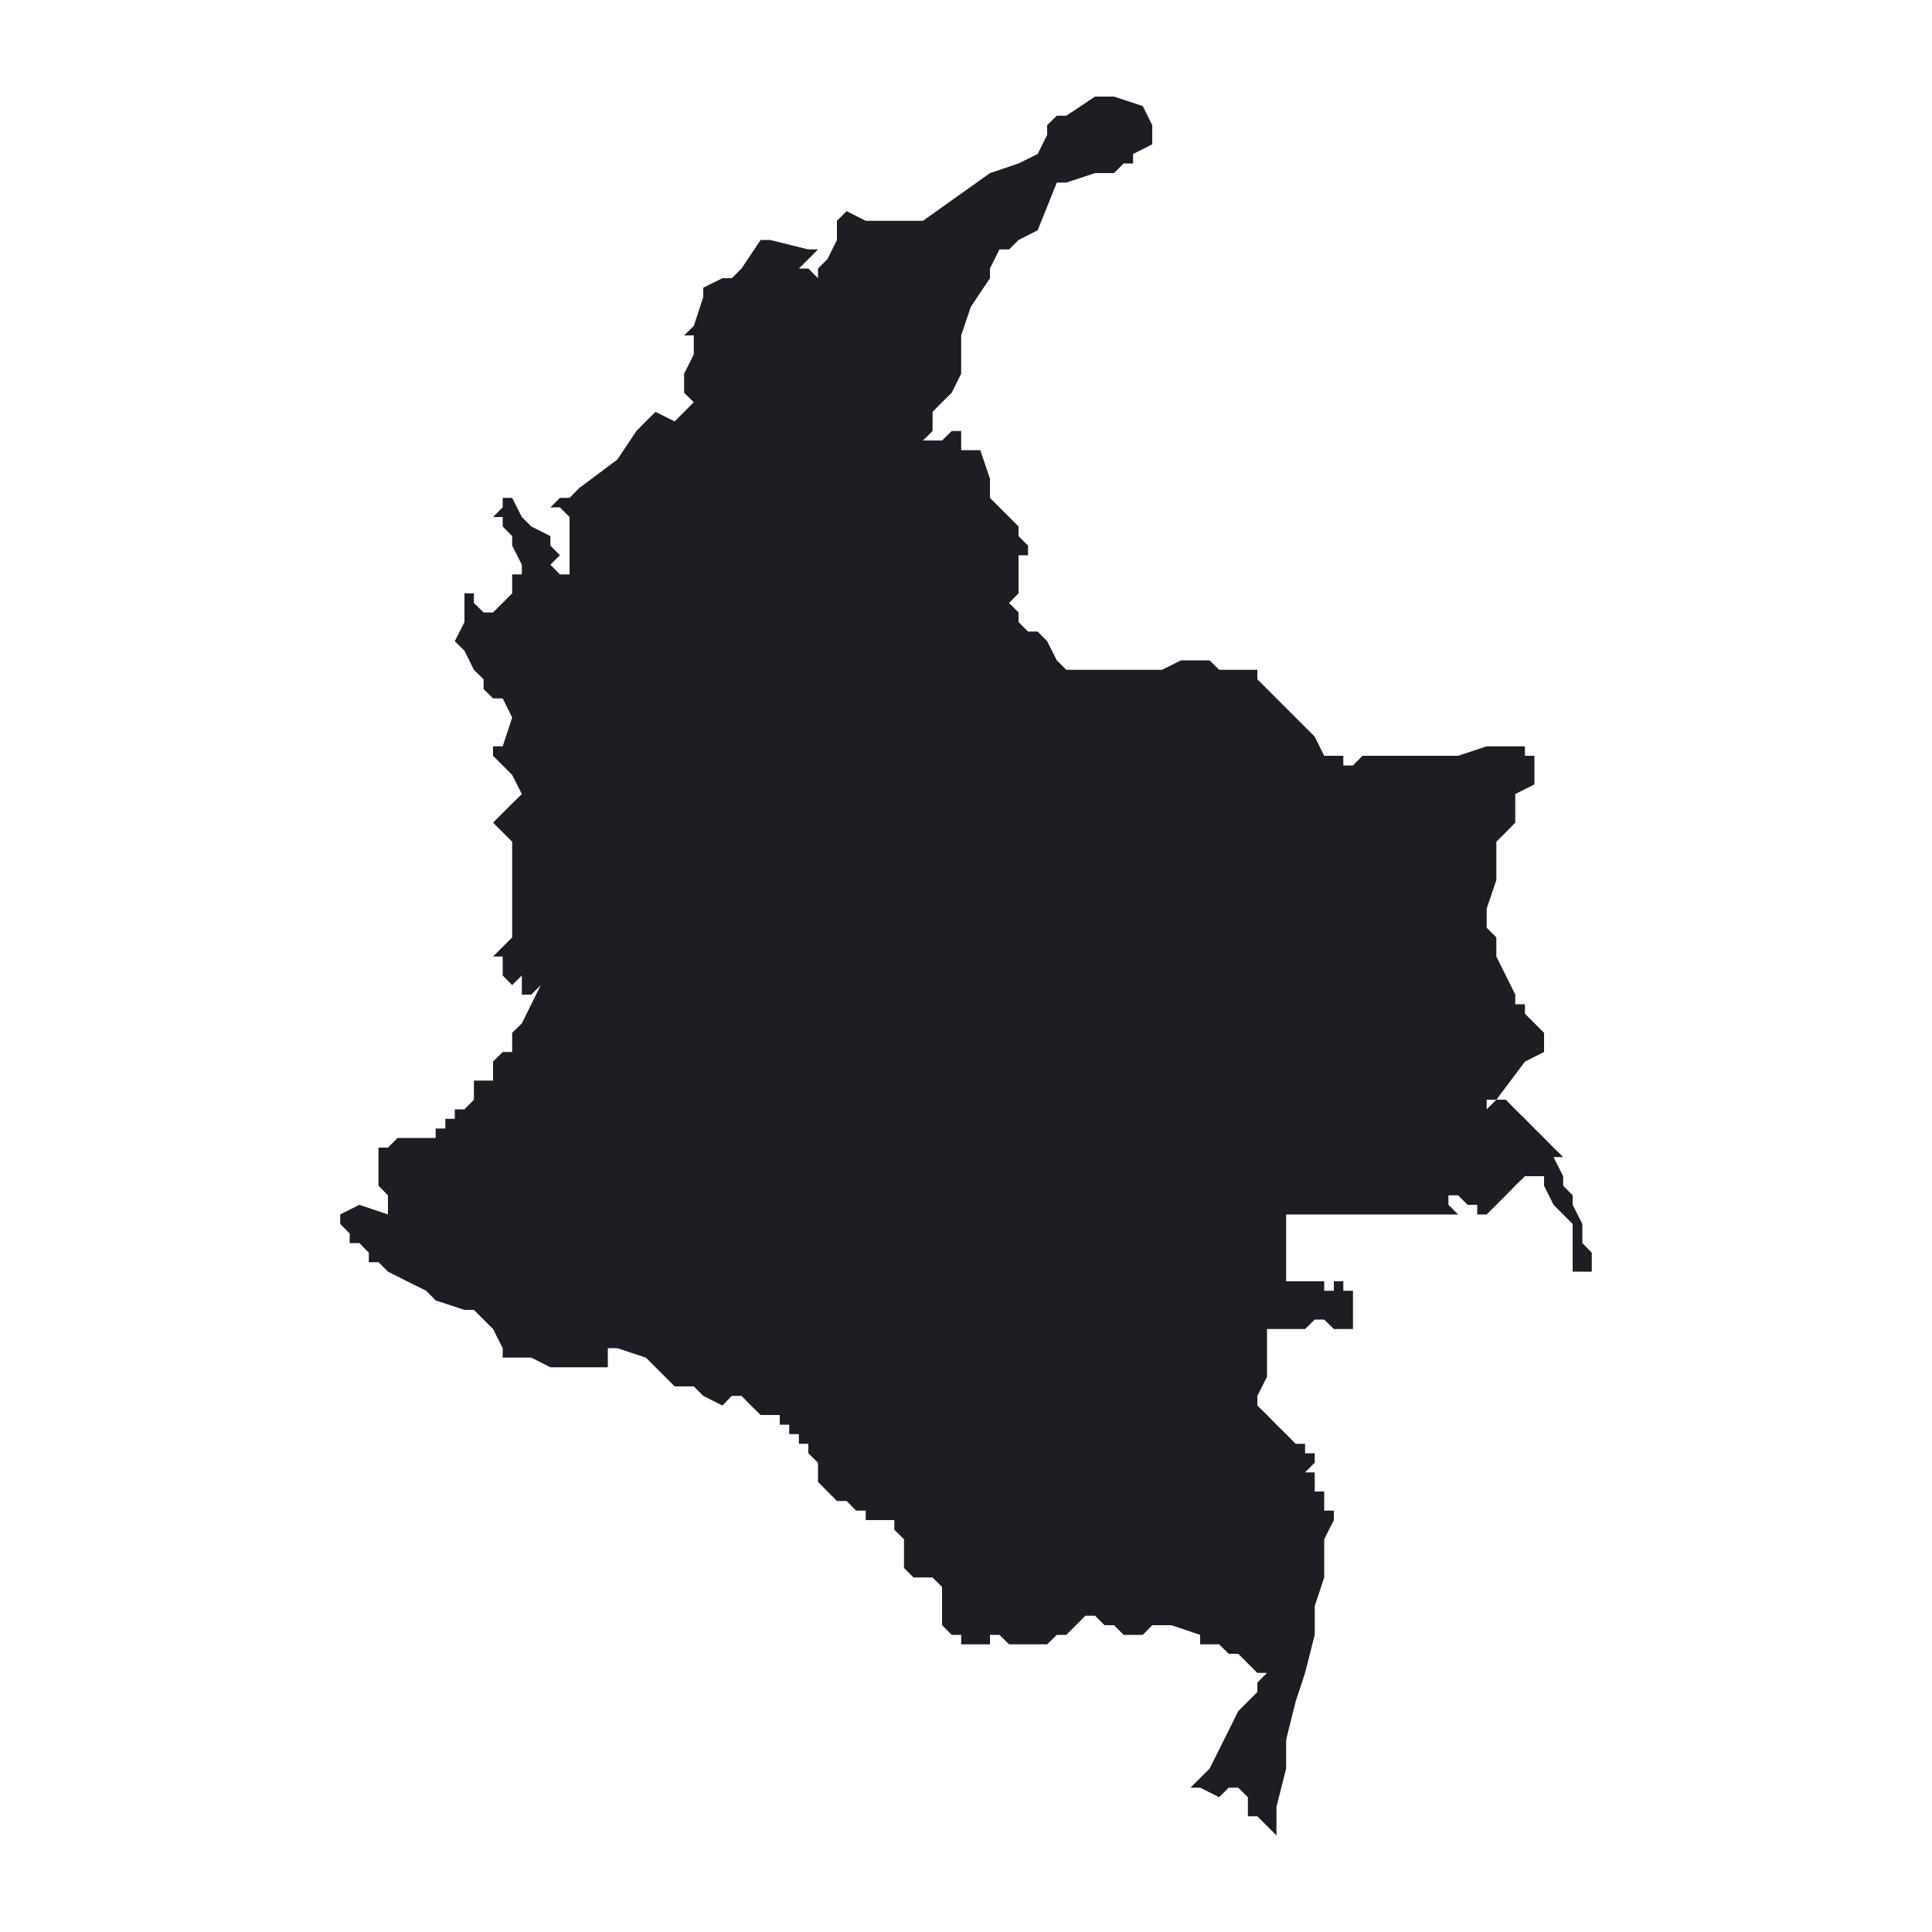
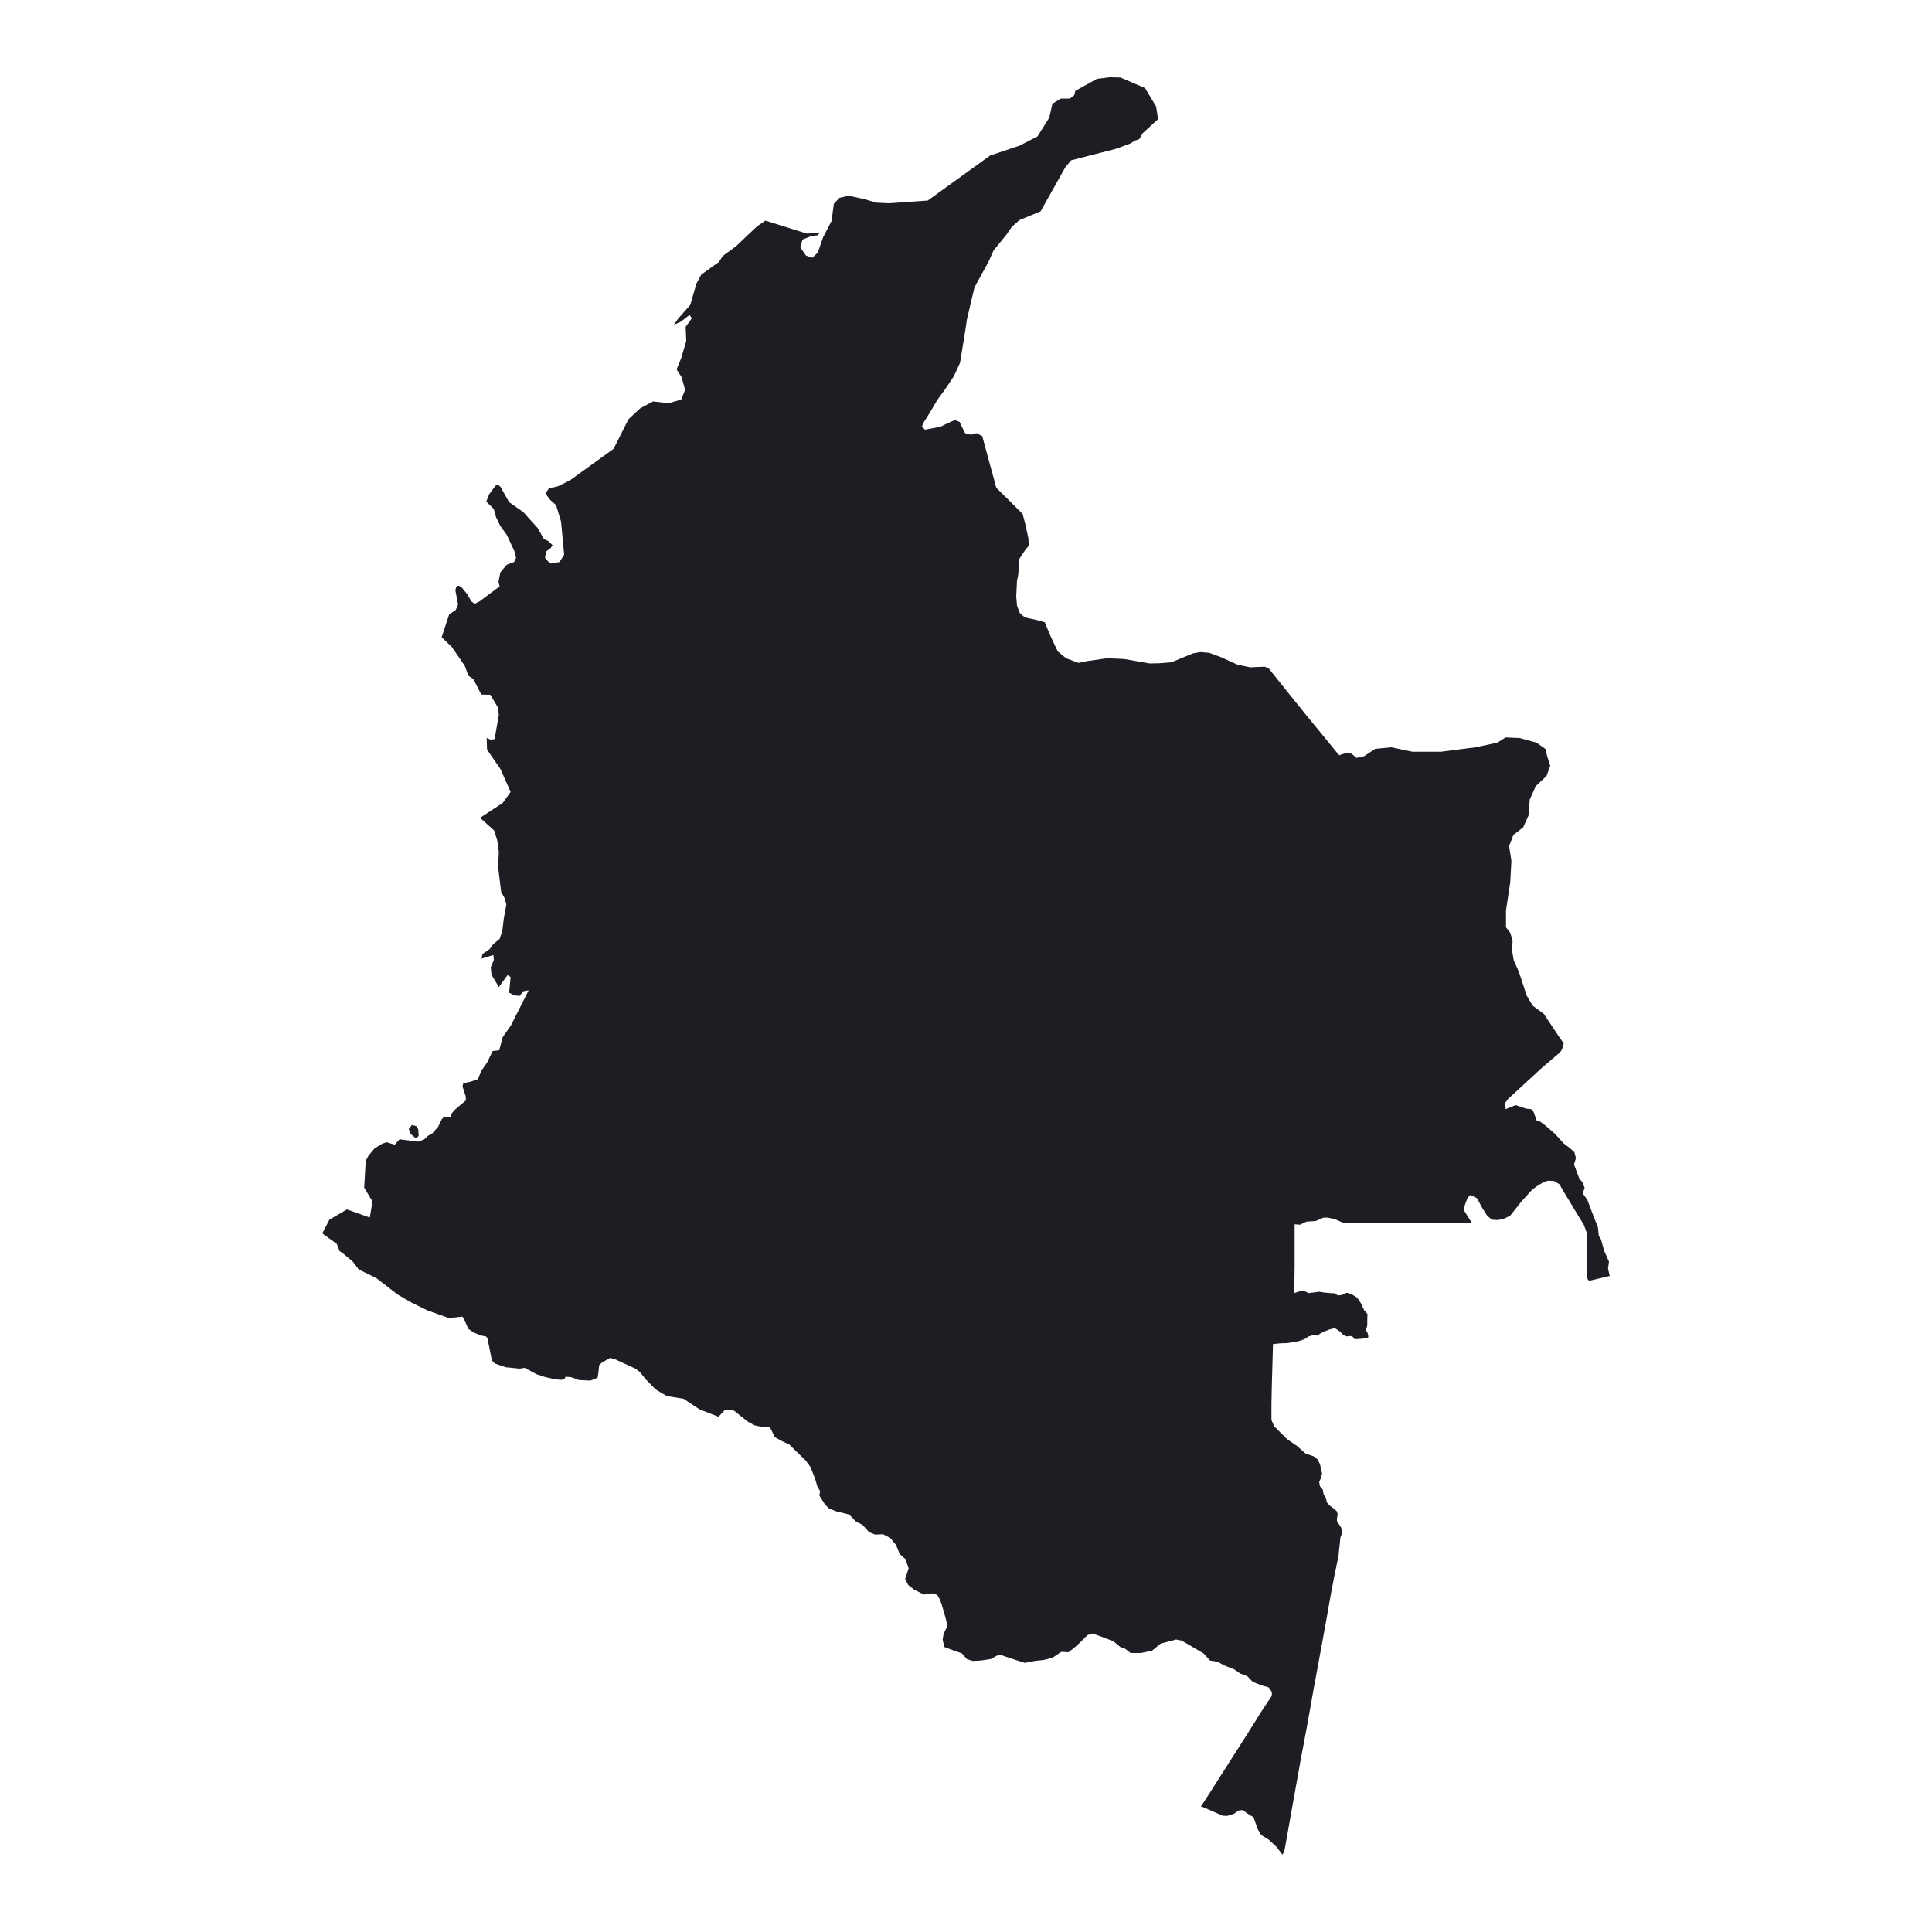
<svg xmlns="http://www.w3.org/2000/svg" viewBox="0 0 100 100">
  <rect width="100" height="100" fill="#ffffff" />
-   <path d="M58.65,8.46L58.65,8.46L58.16,8.46L57.66,8.96L56.68,8.96L55.19,9.45L54.70,9.45L53.71,11.92L52.72,12.42L52.23,12.91L51.73,12.91L51.24,13.90L51.24,14.40L50.25,15.88L49.75,17.36L49.75,18.35L49.75,19.34L49.26,20.33L48.76,20.82L48.27,21.32L48.27,22.31L47.77,22.80L47.77,22.80L47.77,22.80L48.76,22.80L48.76,22.80L49.26,22.31L49.75,22.31L49.75,23.30L50.25,23.30L50.25,23.30L50.74,23.30L51.24,24.78L51.24,25.77L52.23,26.76L52.72,27.25L52.72,27.75L53.21,28.24L53.21,28.74L52.72,28.74L52.72,29.23L52.72,30.22L52.72,30.71L52.23,31.21L52.72,31.70L52.72,32.20L52.72,32.20L53.21,32.69L53.71,32.69L54.20,33.19L54.70,34.18L55.19,34.67L55.69,34.67L56.18,34.67L57.17,34.67L57.66,34.67L59.15,34.67L59.64,34.67L60.14,34.67L61.13,34.18L61.62,34.18L62.12,34.18L62.61,34.18L63.10,34.67L63.60,34.67L64.09,34.67L64.59,34.67L65.08,34.67L65.08,35.16L66.07,36.15L67.06,37.14L68.05,38.13L68.54,39.12L68.54,39.12L69.04,39.12L69.53,39.12L69.53,39.62L70.03,39.62L70.52,39.12L71.51,39.12L72.50,39.12L73.98,39.12L75.47,39.12L76.95,38.63L76.95,38.63L77.94,38.63L78.93,38.63L78.93,39.12L79.42,39.12L79.42,40.11L79.42,40.60L78.43,41.10L78.43,41.59L78.43,42.58L77.94,43.08L77.45,43.57L77.45,44.07L77.45,44.56L77.45,45.55L76.95,47.03L76.95,48.02L77.45,48.52L77.45,48.52L77.45,49.01L77.45,49.51L77.94,50.49L78.43,51.48L78.43,51.98L78.93,51.98L78.93,52.47L79.92,53.46L79.92,53.96L79.92,53.96L79.92,54.45L79.92,54.45L78.93,54.95L77.45,56.92L76.95,56.92L76.95,57.42L77.45,56.92L77.94,56.92L78.43,57.42L78.43,57.42L78.93,57.91L78.93,57.91L78.93,57.91L79.42,58.41L79.92,58.90L80.41,59.40L80.41,59.40L80.91,59.89L80.41,59.89L80.91,60.88L80.91,60.88L80.91,61.37L80.91,61.37L81.40,61.87L81.40,62.36L81.90,63.35L81.90,63.35L81.90,63.85L81.90,64.34L82.39,64.84L82.39,65.33L82.39,65.82L81.40,65.82L81.40,65.82L81.40,65.82L81.40,64.84L81.40,63.35L80.91,62.86L80.41,62.36L79.92,61.37L79.92,60.88L79.42,60.88L79.42,60.88L78.93,60.88L78.93,60.88L78.43,61.37L77.94,61.87L77.45,62.36L76.95,62.86L76.95,62.86L76.46,62.86L76.46,62.36L75.96,62.36L75.47,61.87L75.47,61.37L75.47,61.87L74.97,61.87L74.97,62.36L75.47,62.86L75.47,62.86L74.97,62.86L73.98,62.86L72.99,62.86L71.51,62.86L70.52,62.86L69.53,62.86L69.04,62.86L68.54,62.86L68.05,62.86L68.05,62.86L67.55,62.86L67.06,62.86L66.57,62.86L66.57,62.86L66.57,63.85L66.57,65.33L66.57,66.32L66.57,66.32L67.06,66.32L67.06,66.32L67.55,66.32L68.05,66.32L68.05,66.32L68.54,66.32L68.54,66.81L69.04,66.81L69.04,66.32L69.53,66.32L69.53,66.81L70.03,66.81L70.03,67.31L70.03,67.31L70.03,67.80L70.03,68.30L70.03,68.30L70.03,68.30L70.03,68.79L70.03,68.79L70.03,68.79L70.03,68.79L69.53,68.79L69.53,68.79L69.53,68.79L69.53,68.79L69.04,68.79L69.04,68.79L68.54,68.30L68.54,68.30L68.05,68.30L68.05,68.30L68.05,68.30L67.55,68.79L67.55,68.79L67.06,68.79L67.06,68.79L66.57,68.79L66.57,68.79L66.07,68.79L65.58,68.79L65.58,69.29L65.58,69.78L65.58,71.26L65.08,72.25L65.08,72.75L65.58,73.24L66.07,73.74L66.57,74.23L67.06,74.73L67.55,74.73L67.55,74.73L67.55,75.22L68.05,75.22L68.05,75.71L68.05,75.71L67.55,76.21L67.55,76.21L68.05,76.21L68.05,76.70L68.05,76.70L68.05,77.20L68.05,77.20L68.54,77.20L68.54,77.69L68.54,77.69L68.54,77.69L68.54,78.19L69.04,78.19L69.04,78.68L69.04,78.68L68.54,79.67L68.54,80.66L68.54,81.65L68.05,83.13L68.05,84.62L67.55,86.59L67.06,88.08L66.57,90.05L66.57,91.54L66.07,93.52L66.07,94.51L66.07,95.00L65.58,94.51L65.08,94.01L64.59,94.01L64.59,93.52L64.59,93.02L64.09,92.53L64.09,92.53L63.60,92.53L63.60,92.53L63.10,93.02L63.10,93.02L62.12,92.53L61.62,92.53L62.61,91.54L63.60,89.56L64.09,88.57L65.08,87.58L65.08,87.09L65.58,86.59L65.58,86.59L65.08,86.59L64.59,86.10L64.59,86.10L64.09,85.60L63.60,85.60L63.60,85.60L63.10,85.11L62.61,85.11L62.12,85.11L62.12,84.62L60.63,84.12L60.63,84.12L60.14,84.12L59.64,84.12L59.15,84.62L58.65,84.62L58.16,84.62L58.16,84.62L57.66,84.12L57.17,84.12L56.68,83.63L56.18,83.63L56.18,83.63L55.69,84.12L55.19,84.62L55.19,84.62L54.70,84.62L54.20,85.11L53.71,85.11L53.21,85.11L52.72,85.11L52.23,85.11L51.73,84.62L51.73,84.62L51.24,84.62L51.24,85.11L50.74,85.11L50.25,85.11L49.75,85.11L49.75,84.62L49.26,84.62L48.76,84.12L48.76,84.12L48.76,83.63L48.76,83.13L48.76,82.64L48.76,82.14L48.76,82.14L48.27,81.65L48.27,81.65L47.77,81.65L47.28,81.65L46.79,81.15L46.79,81.15L46.79,80.16L46.79,79.67L46.79,79.67L46.29,79.18L46.29,78.68L45.80,78.68L45.30,78.68L44.81,78.68L44.81,78.19L44.31,78.19L43.82,77.69L43.32,77.69L42.83,77.20L42.83,77.20L42.34,76.70L42.34,76.70L42.34,76.21L42.34,75.71L41.84,75.22L41.84,74.73L41.35,74.73L41.35,74.23L40.85,74.23L40.85,73.74L40.36,73.74L40.36,73.24L39.86,73.24L39.86,73.24L39.37,73.24L39.37,73.24L38.87,72.75L38.87,72.75L38.38,72.25L37.88,72.25L37.88,72.25L37.39,72.75L36.40,72.25L35.91,71.76L34.92,71.76L34.42,71.26L33.93,70.77L33.43,70.27L33.43,70.27L31.95,69.78L31.95,69.78L31.46,69.78L31.46,70.27L31.46,70.77L31.46,70.77L30.96,70.77L30.47,70.77L29.97,70.77L29.48,70.77L29.48,70.77L29.48,70.77L28.98,70.77L28.49,70.77L28.49,70.77L27.50,70.27L27.50,70.27L26.51,70.27L26.02,70.27L26.02,69.78L25.52,68.79L25.52,68.79L25.52,68.79L25.03,68.30L25.03,68.30L24.53,67.80L24.53,67.80L24.04,67.80L22.55,67.31L22.06,66.81L21.07,66.32L20.08,65.82L19.59,65.33L19.09,65.33L19.09,64.84L18.60,64.34L18.10,64.34L18.10,63.85L17.61,63.35L17.61,62.86L18.60,62.36L20.08,62.86L20.08,61.87L19.59,61.37L19.59,59.89L19.59,59.40L20.08,59.40L20.58,58.90L20.58,58.90L21.07,58.90L21.57,58.90L22.06,58.90L22.55,58.90L22.55,58.41L23.05,58.41L23.05,57.91L23.54,57.91L23.54,57.42L24.04,57.42L24.04,57.42L24.04,57.42L24.53,56.92L24.53,56.43L24.53,55.93L24.53,55.93L25.03,55.93L25.52,55.93L25.52,55.44L25.52,54.95L26.02,54.45L26.51,54.45L26.51,53.46L27.01,52.97L27.99,50.99L27.50,51.48L27.50,51.48L27.01,51.48L27.01,51.48L27.01,50.49L27.01,50.49L26.51,50.99L26.02,50.49L26.02,50.00L26.02,49.51L26.02,49.51L25.52,49.51L25.52,49.51L26.02,49.01L26.02,49.01L26.51,48.52L26.51,48.02L26.51,47.53L26.51,47.03L26.51,46.54L26.51,46.04L26.51,45.05L26.51,44.07L26.51,43.57L26.02,43.08L25.52,42.58L26.51,41.59L27.01,41.10L26.51,40.11L25.52,39.12L25.52,38.63L26.02,38.63L26.02,38.63L26.51,37.14L26.51,37.14L26.02,36.15L25.52,36.15L25.03,35.66L25.03,35.16L24.53,34.67L24.04,33.68L23.54,33.19L24.04,32.20L24.04,32.20L24.04,31.70L24.04,31.21L24.04,30.71L24.04,30.71L24.53,30.71L24.53,30.71L24.53,31.21L25.03,31.70L25.03,31.70L25.52,31.70L26.51,30.71L26.51,30.71L26.51,30.22L26.51,29.73L27.01,29.73L27.01,29.23L27.01,29.23L26.51,28.24L26.51,27.75L26.02,27.25L26.02,26.76L25.52,26.76L26.02,26.26L26.02,25.77L26.51,25.77L26.51,25.77L27.01,26.76L27.50,27.25L28.49,27.75L28.49,28.24L28.98,28.74L28.98,28.74L28.98,28.74L28.49,29.23L28.49,29.23L28.98,29.73L28.98,29.73L29.48,29.73L29.48,29.23L29.48,27.75L29.48,26.76L28.98,26.26L28.49,26.26L28.98,25.77L29.48,25.77L29.97,25.27L31.95,23.79L32.94,22.31L33.43,21.81L33.93,21.32L34.92,21.81L35.41,21.32L35.91,20.82L35.41,20.33L35.41,19.84L35.41,19.34L35.91,18.35L35.91,17.86L35.91,17.36L35.91,17.36L35.41,17.36L35.41,17.86L35.41,17.36L35.91,16.87L36.40,15.38L36.40,14.89L37.39,14.40L37.88,14.40L38.38,13.90L39.37,12.42L39.86,12.42L41.84,12.91L42.34,12.91L42.34,12.91L42.34,12.91L41.84,13.41L41.35,13.90L41.84,13.90L42.34,14.40L42.34,13.90L42.83,13.41L43.32,12.42L43.32,11.43L43.32,11.43L43.82,10.93L44.81,11.43L45.30,11.43L45.80,11.43L47.77,11.43L51.24,8.96L52.72,8.46L53.71,7.97L54.20,6.98L54.20,6.48L54.70,5.99L55.19,5.99L55.19,5.99L55.19,5.99L56.68,5.00L57.17,5.00L57.66,5.00L59.15,5.49L59.64,6.48L59.64,7.47L58.65,7.97Z" fill="#1c1e24" fill-rule="evenodd" />
+   <path d="M58.96,7.21L58.76,7.27L58.50,7.43L57.77,7.70L56.76,7.96L55.44,8.30L55.14,8.66L53.86,10.94L52.77,11.39L52.38,11.73L52.08,12.16L51.43,12.96L51.16,13.56L50.44,14.87L50.05,16.52L49.91,17.45L49.69,18.78L49.38,19.46L48.96,20.09L48.51,20.71L48.11,21.39L47.78,21.91L47.72,22.09L47.88,22.24L48.67,22.09L48.98,21.94L49.42,21.74L49.67,21.84L49.95,22.42L50.25,22.50L50.54,22.42L50.84,22.57L51.23,24.01L51.57,25.25L52.34,26.01L52.93,26.60L53.07,27.13L53.23,27.87L53.25,28.24L53.07,28.46L52.77,28.91L52.70,29.78L52.64,30.06L52.60,30.86L52.64,31.35L52.79,31.74L53.05,31.96L53.58,32.07L54.08,32.21L54.35,32.87L54.75,33.72L55.18,34.07L55.82,34.31L56.25,34.22L57.30,34.07L58.19,34.11L59.51,34.34L60.00,34.33L60.63,34.28L61.74,33.82L62.13,33.75L62.59,33.79L63.24,34.03L63.62,34.21L64.07,34.41L64.72,34.54L65.16,34.52L65.47,34.51L65.67,34.60L66.72,35.91L67.63,37.04L68.42,38.00L69.26,39.03L69.32,39.09L69.72,38.96L69.97,39.02L70.21,39.23L70.61,39.14L71.18,38.76L72.01,38.68L73.11,38.91L74.58,38.91L76.37,38.68L77.50,38.44L77.93,38.17L78.66,38.20L79.53,38.44L80.01,38.78L80.07,39.11L80.24,39.63L80.05,40.16L79.49,40.69L79.18,41.38L79.12,42.20L78.84,42.82L78.33,43.22L78.11,43.79L78.23,44.56L78.17,45.66L77.95,47.13L77.95,48.00L78.17,48.28L78.29,48.69L78.27,49.23L78.35,49.70L78.62,50.31L79.02,51.53L79.33,52.05L79.61,52.26L79.91,52.48L80.74,53.73L80.94,54.00L80.88,54.23L80.80,54.40L80.70,54.51L79.83,55.25L78.07,56.87L77.91,57.08L77.93,57.41L78.45,57.20L78.98,57.38L79.26,57.41L79.38,57.55L79.53,57.99L79.71,58.05L79.97,58.24L80.50,58.70L80.94,59.19L81.25,59.42L81.49,59.64L81.57,59.95L81.47,60.27L81.74,60.99L81.92,61.22L82.02,61.49L81.92,61.77L82.16,62.10L82.40,62.74L82.71,63.53L82.75,63.96L82.87,64.16L83.03,64.74L83.28,65.30L83.23,65.67L83.32,66.04L82.28,66.29L82.20,66.25L82.14,66.11L82.16,65.07L82.16,63.89L81.98,63.40L81.51,62.63L80.89,61.60L80.72,61.30L80.44,61.13L80.13,61.11L79.91,61.18L79.59,61.37L79.30,61.58L78.74,62.20L78.17,62.92L77.83,63.09L77.52,63.15L77.22,63.13L76.98,62.93L76.73,62.54L76.45,62.02L76.10,61.85L75.96,62.01L75.84,62.31L75.76,62.62L76.00,63.01L76.19,63.31L75.84,63.30L74.73,63.30L73.43,63.30L72.15,63.30L71.00,63.30L69.92,63.30L69.50,63.28L69.09,63.10L68.69,63.02L68.49,63.03L68.10,63.20L67.63,63.23L67.29,63.39L67.01,63.37L67.01,64.28L67.01,65.56L66.99,66.93L67.29,66.83L67.55,66.84L67.74,66.93L68.28,66.86L68.55,66.90L68.83,66.93L69.09,66.94L69.24,67.05L69.46,67.03L69.70,66.91L69.95,66.98L70.25,67.17L70.45,67.47L70.61,67.82L70.78,68.01L70.77,68.34L70.77,68.61L70.70,68.84L70.78,68.98L70.82,69.13L70.82,69.22L70.72,69.26L70.51,69.29L70.27,69.31L70.11,69.31L70.00,69.17L69.88,69.15L69.70,69.17L69.52,69.09L69.36,68.92L69.09,68.74L68.79,68.82L68.57,68.91L68.36,69.01L68.18,69.13L67.98,69.10L67.72,69.18L67.53,69.31L67.25,69.41L66.95,69.47L66.60,69.52L66.26,69.53L65.89,69.57L65.87,70.30L65.83,71.70L65.81,72.65L65.81,73.50L65.95,73.82L66.62,74.49L67.13,74.84L67.57,75.23L68.02,75.39L68.20,75.54L68.32,75.78L68.38,76.04L68.43,76.26L68.38,76.49L68.28,76.70L68.32,76.93L68.47,77.11L68.51,77.34L68.63,77.56L68.69,77.78L68.83,77.93L68.99,78.05L69.20,78.23L69.24,78.39L69.20,78.59L69.20,78.73L69.42,79.07L69.48,79.31L69.38,79.58L69.28,80.54L69.05,81.65L68.89,82.49L68.65,83.85L68.36,85.44L68,87.39L67.66,89.30L67.31,91.16L67.01,92.84L66.68,94.69L66.48,95.81L66.38,96L66.08,95.60L65.67,95.22L65.28,94.98L65.10,94.68L64.88,94.06L64.54,93.85L64.33,93.69L64.11,93.71L63.87,93.88L63.52,93.99L63.28,93.98L62.31,93.55L62.16,93.51L62.79,92.53L63.89,90.80L64.60,89.69L65.37,88.46L65.79,87.84L65.83,87.73L65.83,87.58L65.67,87.34L65.28,87.23L64.84,87.05L64.56,86.76L64.19,86.62L63.89,86.41L63.36,86.20L63.02,86.01L62.63,85.95L62.31,85.59L61.17,84.92L60.87,84.86L60.55,84.95L60.08,85.07L59.63,85.44L59.05,85.56L58.52,85.56L58.24,85.34L57.99,85.25L57.63,84.95L57.02,84.72L56.57,84.55L56.29,84.63L55.95,84.97L55.58,85.31L55.30,85.52L54.93,85.50L54.47,85.81L54.02,85.92L53.56,85.97L53.05,86.07L52.48,85.89L52.00,85.73L51.79,85.65L51.59,85.70L51.29,85.87L50.76,85.95L50.35,85.97L50.05,85.88L49.79,85.58L49.36,85.43L48.88,85.25L48.79,84.86L48.84,84.57L49.04,84.16L48.94,83.73L48.75,83.07L48.65,82.79L48.51,82.55L48.27,82.47L47.82,82.53L47.32,82.28L47.01,82.04L46.85,81.73L47.03,81.18L46.87,80.70L46.57,80.44L46.38,79.97L46.08,79.60L45.70,79.41L45.31,79.43L44.99,79.31L44.64,78.92L44.32,78.77L43.95,78.39L43.26,78.22L42.90,78.07L42.68,77.84L42.41,77.41L42.45,77.18L42.31,76.95L42.19,76.54L41.95,75.93L41.70,75.59L41.42,75.32L41.20,75.11L40.87,74.78L40.45,74.58L40.10,74.38L39.96,74.09L39.84,73.85L39.66,73.86L39.37,73.84L39.07,73.78L38.73,73.60L38.46,73.39L38.00,73.02L37.75,72.97L37.53,72.97L37.19,73.33L36.21,72.95L35.38,72.40L34.51,72.26L33.94,71.92L33.42,71.39L33.13,71.03L32.91,70.85L31.78,70.33L31.57,70.29L31.15,70.53L31.01,70.67L30.97,71.08L30.93,71.31L30.56,71.46L29.97,71.43L29.55,71.28L29.27,71.26L29.22,71.37L29.06,71.42L28.72,71.39L28.23,71.28L27.77,71.13L27.16,70.80L26.89,70.84L26.19,70.77L25.62,70.58L25.46,70.42L25.23,69.26L25.15,69.17L24.91,69.13L24.50,68.96L24.24,68.78L24.10,68.46L23.94,68.15L23.23,68.22L22.11,67.82L21.32,67.43L20.59,67.01L19.50,66.17L19.09,65.96L18.57,65.71L18.26,65.30L17.76,64.88L17.58,64.76L17.43,64.38L16.68,63.84L17.05,63.13L17.96,62.60L19.14,63.02L19.28,62.19L18.85,61.47L18.93,60.09L19.07,59.82L19.38,59.45L19.78,59.20L20.01,59.12L20.43,59.25L20.68,58.97L21.65,59.09L21.95,58.98L22.15,58.79L22.38,58.66L22.68,58.32L22.86,57.94L23.00,57.79L23.33,57.84L23.35,57.67L23.53,57.45L24.12,56.95L24.10,56.73L23.94,56.24L23.98,56.06L24.32,56.00L24.73,55.86L24.93,55.40L25.21,55.00L25.50,54.40L25.84,54.36L26.02,53.68L26.45,53.07L27.36,51.26L27.10,51.30L26.89,51.55L26.63,51.52L26.35,51.38L26.43,50.57L26.27,50.47L25.82,51.09L25.44,50.45L25.40,50.07L25.56,49.69L25.54,49.43L24.93,49.62L24.97,49.38L25.34,49.13L25.52,48.88L25.86,48.60L26.00,48.18L26.08,47.52L26.21,46.81L26.11,46.47L25.94,46.17L25.78,44.86L25.82,44.10L25.74,43.51L25.58,42.99L24.85,42.33L26.02,41.56L26.43,40.99L25.90,39.80L25.21,38.80L25.19,38.20L25.38,38.28L25.60,38.26L25.82,36.99L25.76,36.60L25.38,35.96L24.91,35.95L24.50,35.15L24.24,34.97L24.06,34.47L23.39,33.49L22.86,32.98L23.25,31.80L23.59,31.57L23.71,31.29L23.57,30.55L23.61,30.39L23.69,30.32L23.77,30.32L23.92,30.43L24.18,30.75L24.40,31.13L24.57,31.25L24.83,31.12L25.86,30.35L25.80,30.11L25.90,29.62L26.23,29.23L26.61,29.09L26.71,28.87L26.63,28.54L26.23,27.68L25.90,27.23L25.68,26.78L25.56,26.35L25.17,25.96L25.32,25.58L25.64,25.15L25.74,25.07L25.90,25.19L26.35,25.99L27.08,26.50L27.83,27.33L28.15,27.90L28.39,28.01L28.60,28.22L28.50,28.37L28.27,28.54L28.21,28.87L28.37,29.06L28.52,29.17L28.96,29.09L29.20,28.71L29.04,27.00L28.78,26.14L28.48,25.88L28.23,25.54L28.41,25.28L28.88,25.17L29.49,24.87L31.76,23.23L32.53,21.70L33.13,21.14L33.80,20.78L34.61,20.87L35.26,20.68L35.46,20.18L35.28,19.52L35.02,19.12L35.26,18.53L35.52,17.65L35.49,16.92L35.81,16.47L35.69,16.30L35.24,16.65L34.88,16.81L35.08,16.52L35.73,15.78L36.05,14.67L36.30,14.21L37.21,13.56L37.41,13.25L38.08,12.76L39.19,11.71L39.62,11.42L41.76,12.09L42.43,12.05L42.31,12.18L41.99,12.22L41.54,12.40L41.42,12.80L41.72,13.23L42.05,13.34L42.33,13.07L42.60,12.29L43.04,11.44L43.16,10.55L43.45,10.24L43.93,10.13L44.74,10.31L45.37,10.49L46.02,10.52L48.02,10.38L51.25,8.05L52.77,7.54L53.70,7.06L54.31,6.09L54.47,5.37L54.91,5.10L55.38,5.10L55.60,4.93L55.66,4.70L56.78,4.08L57.44,4L57.99,4.01L59.27,4.56L59.84,5.51L59.94,6.17L59.15,6.89ZM21.67,58.80L21.53,58.92L21.26,58.70L21.16,58.43L21.32,58.23L21.55,58.29L21.65,58.46Z" fill="#1c1e24" fill-rule="evenodd" />
</svg>
